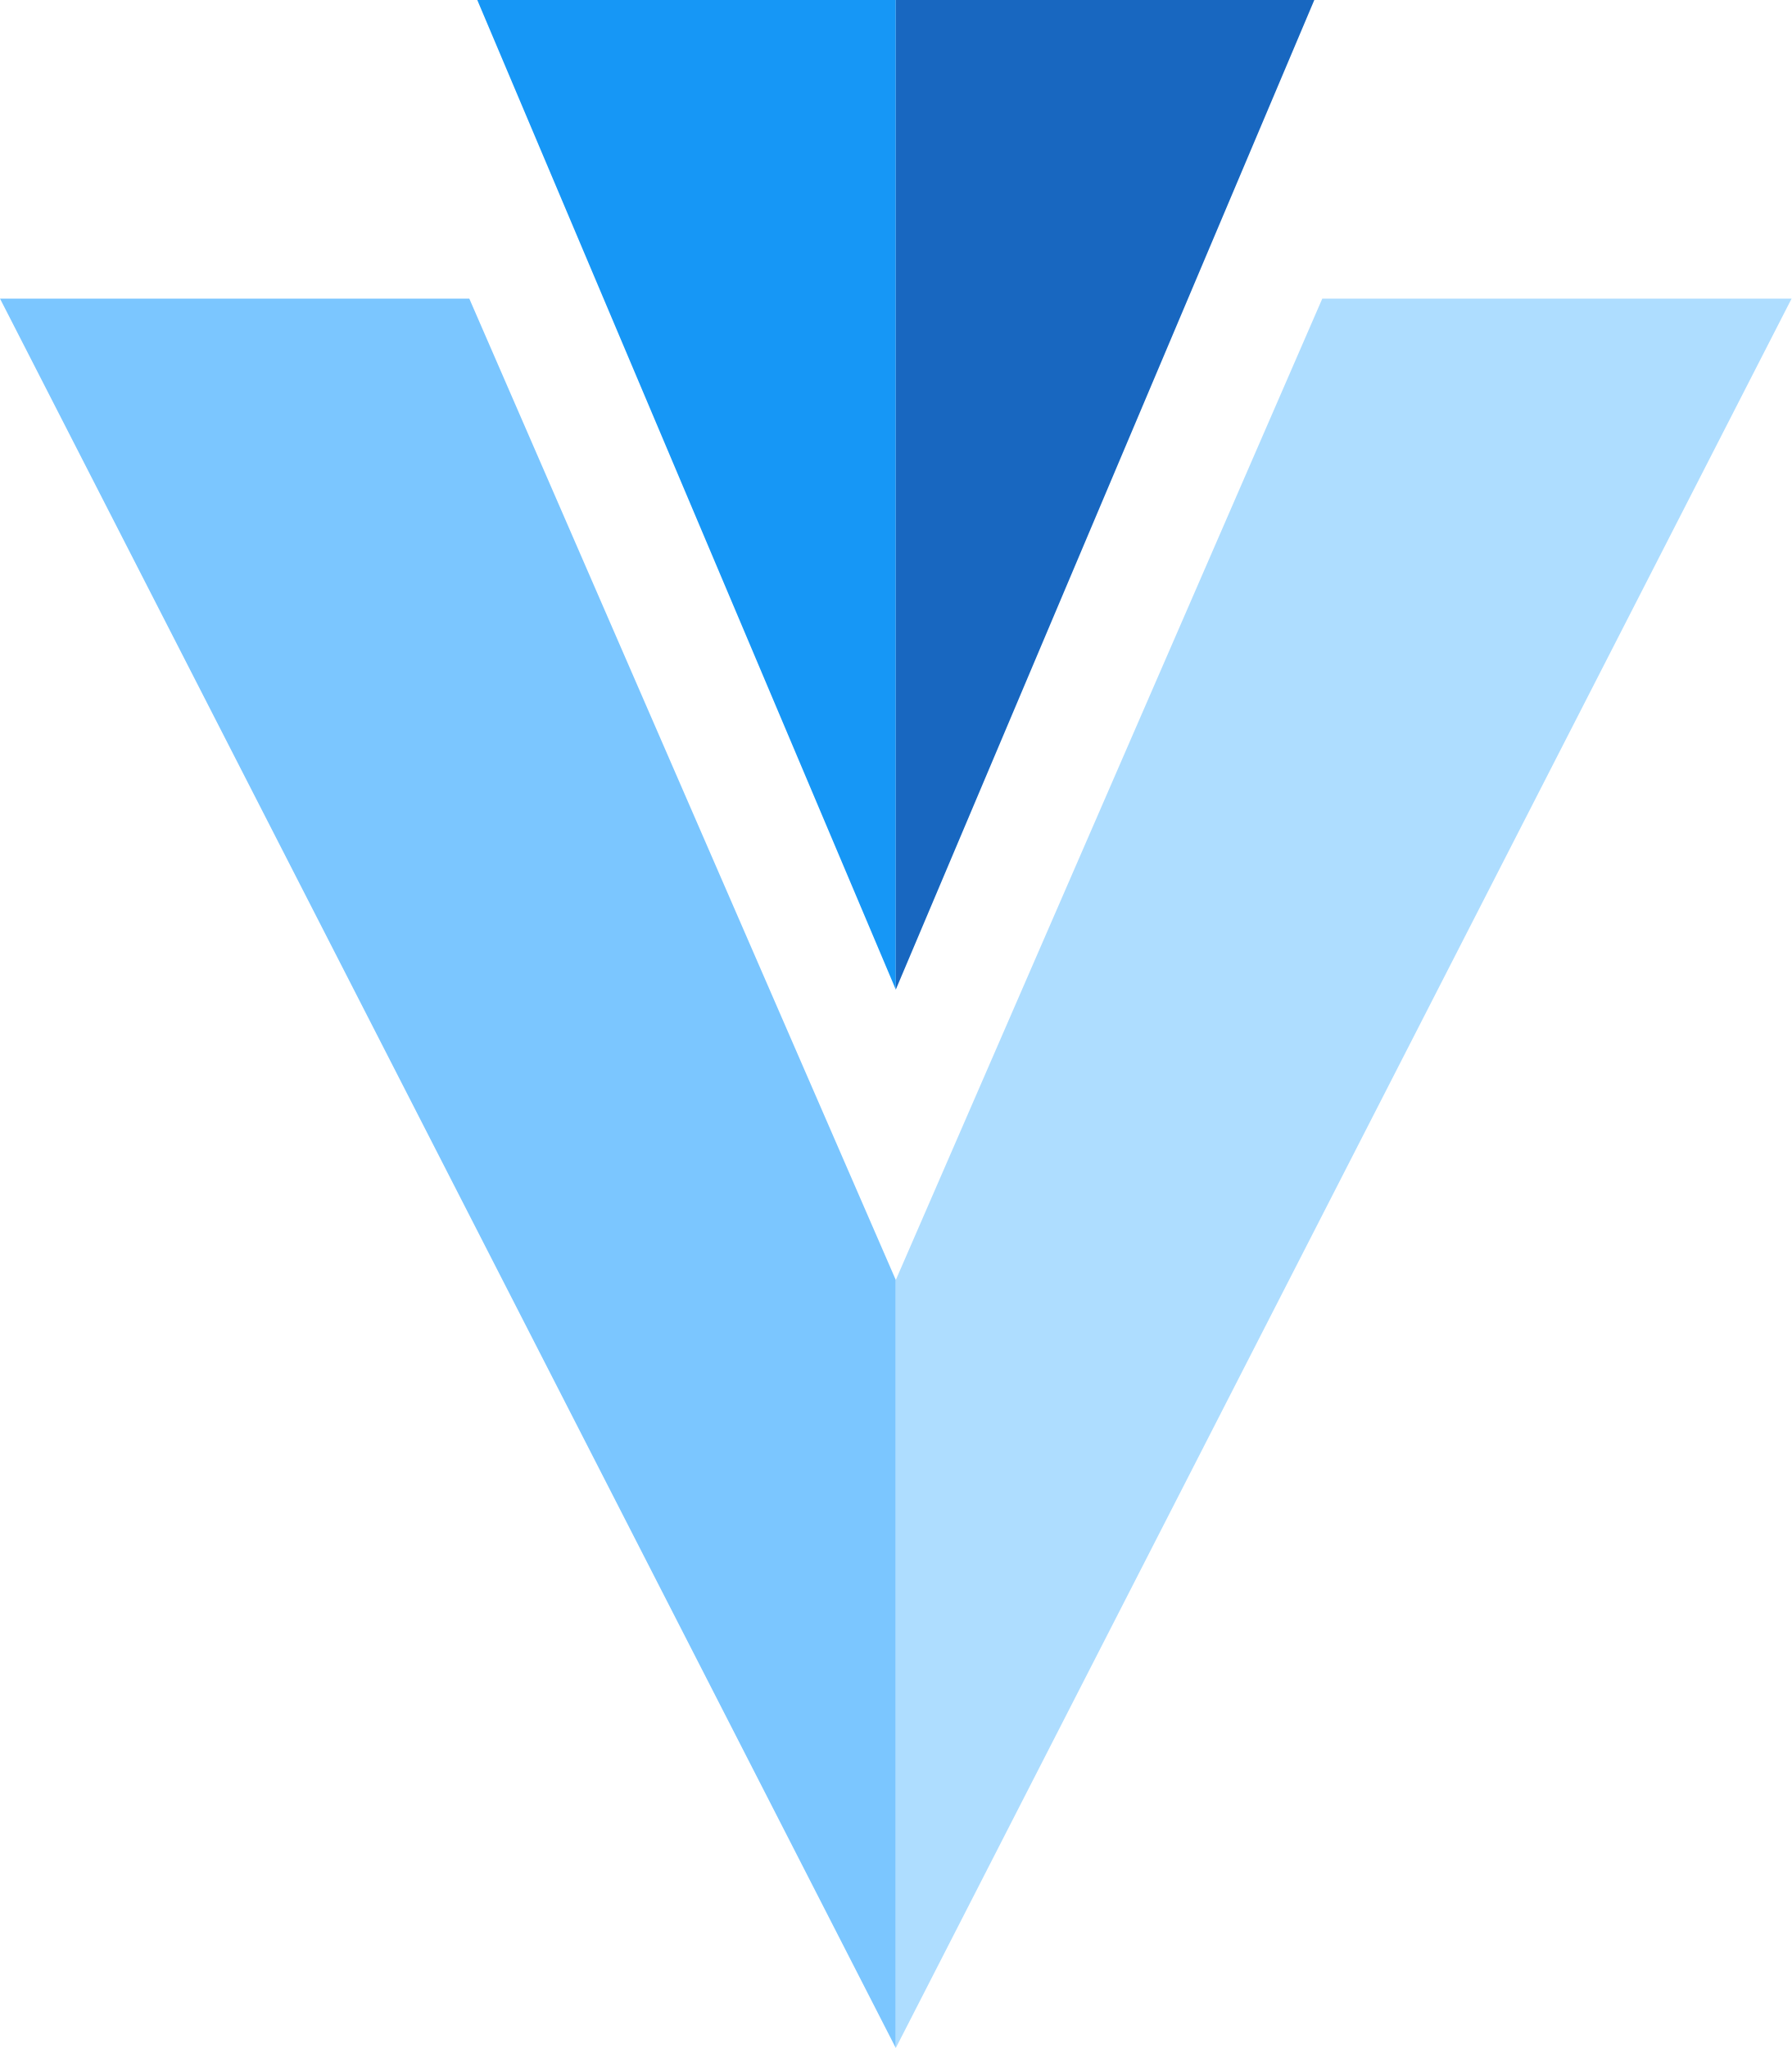
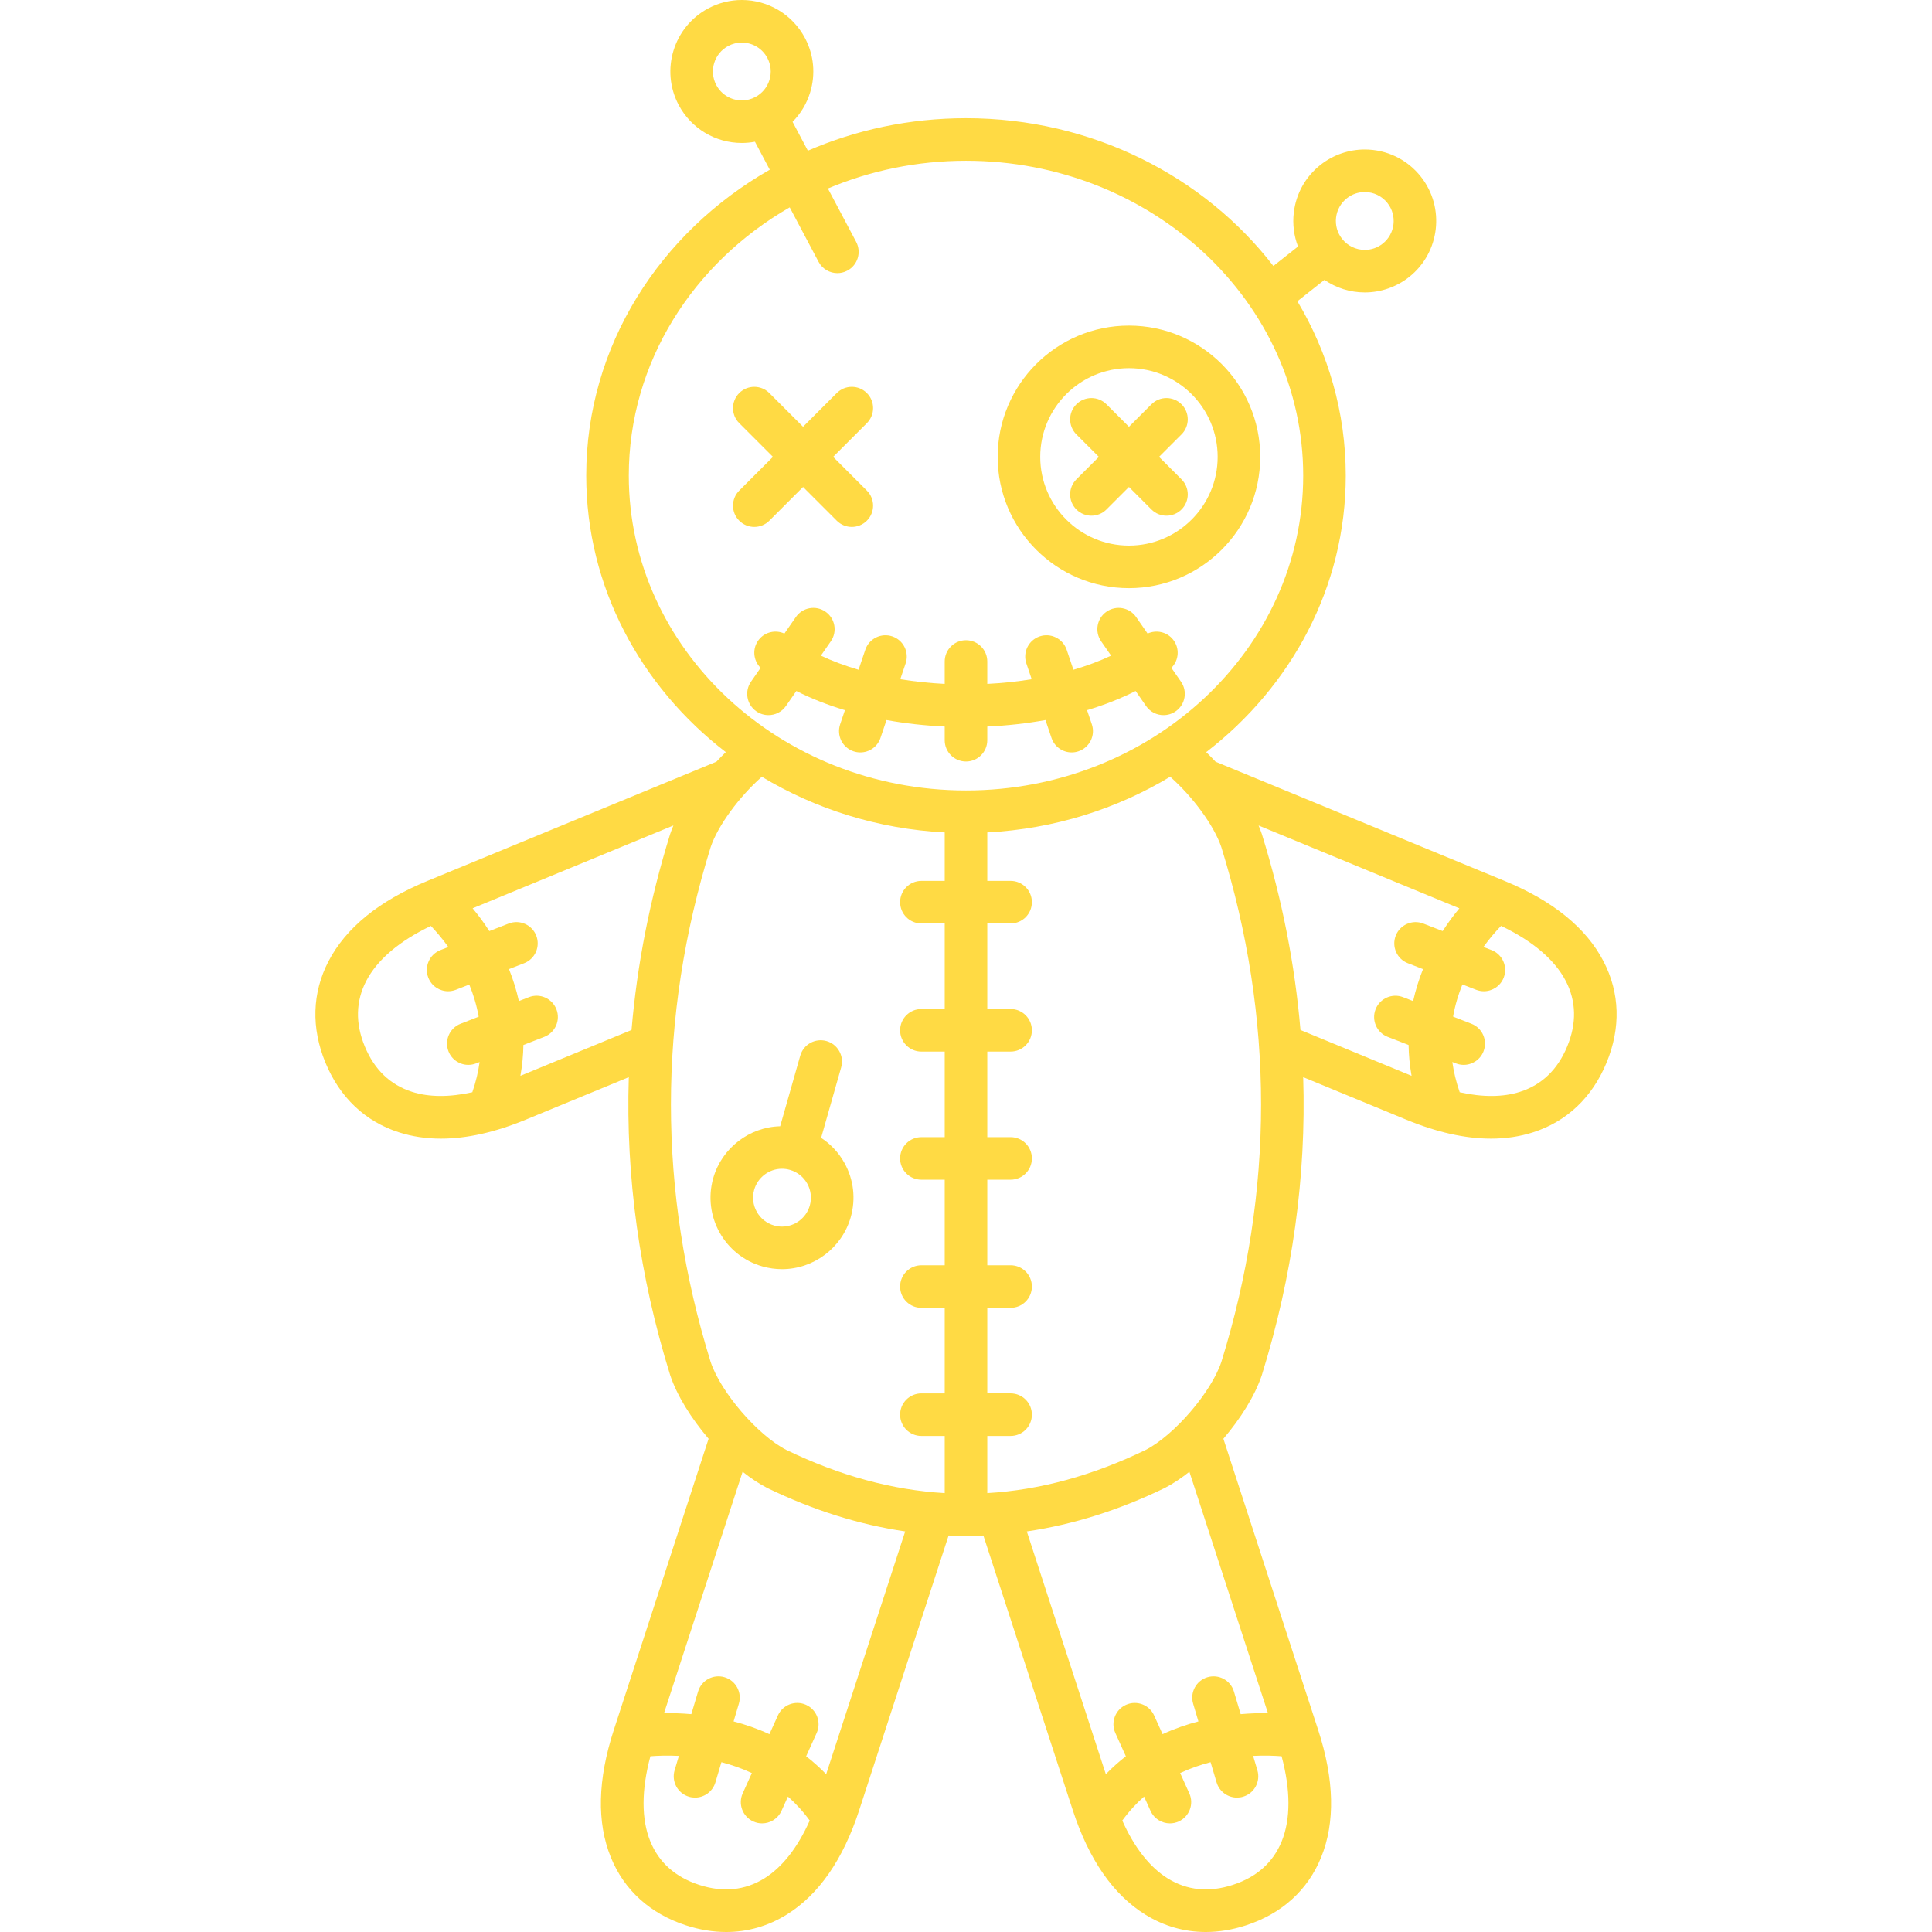
- <svg xmlns="http://www.w3.org/2000/svg" id="Layer_1" data-name="Layer 1" viewBox="0 0 87.5 100">
-   <defs>
-     <style>.cls-1{fill:#1697f6;}.cls-2{fill:#7bc6ff;}.cls-3{fill:#1867c0;}.cls-4{fill:#aeddff;}</style>
-   </defs>
-   <polyline class="cls-1" points="43.75 0 23.31 0 43.75 48.32" />
-   <polygon class="cls-2" points="43.75 62.5 43.75 100 0 14.58 22.92 14.58 43.75 62.5" />
-   <polyline class="cls-3" points="43.75 0 64.19 0 43.75 48.32" />
-   <polygon class="cls-4" points="64.58 14.58 87.5 14.58 43.75 100 43.75 62.5 64.58 14.58" />
+ <svg xmlns="http://www.w3.org/2000/svg" version="1.1" id="Capa_1" x="0px" y="0px" viewBox="0 0 453.901 453.901" style="enable-background:new 0 0 453.901 453.901;" xml:space="preserve" width="512px" height="512px">
+   <g>
+     <g>
+       <g>
+         <g>
+           <g>
+             <g>
+               <g>
+                 <path d="M177.212,123.794c-1.28,0-2.559-0.488-3.536-1.465c-1.953-1.952-1.953-5.118,0-7.07l22.912-22.913         c1.953-1.953,5.118-1.953,7.071,0c1.953,1.952,1.953,5.118,0,7.07l-22.912,22.913         C179.771,123.306,178.491,123.794,177.212,123.794z" fill="#FFDA44" />
+               </g>
+               <g>
+                 <path d="M200.124,123.794c-1.28,0-2.559-0.488-3.536-1.465l-22.912-22.913c-1.953-1.952-1.953-5.118,0-7.07         c1.954-1.953,5.119-1.952,7.071,0l22.912,22.913c1.953,1.952,1.953,5.118,0,7.07         C202.683,123.306,201.403,123.794,200.124,123.794z" fill="#FFDA44" />
+               </g>
+             </g>
+           </g>
+           <g>
+             <g>
+               <g>
+                 <path d="M265.233,138.18c-17.006,0-30.842-13.835-30.842-30.841c0-17.007,13.836-30.843,30.842-30.843         c17.006,0,30.842,13.836,30.842,30.843C296.075,124.345,282.239,138.18,265.233,138.18z M265.233,86.496         c-11.492,0-20.842,9.35-20.842,20.843c0,11.491,9.35,20.841,20.842,20.841c11.492,0,20.842-9.35,20.842-20.841         C286.075,95.846,276.725,86.496,265.233,86.496z" fill="#FFDA44" />
+               </g>
+             </g>
+             <path d="M272.304,107.338l5.282-5.282c1.953-1.952,1.953-5.118,0-7.07c-1.951-1.953-5.119-1.953-7.07,0l-5.282,5.282       l-5.282-5.282c-1.951-1.953-5.119-1.953-7.07,0c-1.953,1.952-1.953,5.118,0,7.07l5.282,5.282l-5.282,5.282       c-1.953,1.952-1.953,5.118,0,7.07c0.976,0.977,2.256,1.465,3.535,1.465c1.279,0,2.56-0.488,3.535-1.465l5.282-5.282       l5.282,5.282c0.975,0.977,2.256,1.465,3.535,1.465s2.56-0.488,3.535-1.465c1.953-1.952,1.953-5.118,0-7.07L272.304,107.338z" fill="#FFDA44" />
+           </g>
+         </g>
+         <path d="M277.462,160.159l-2.258-3.254c1.779-1.771,2.003-4.62,0.405-6.633c-1.462-1.842-3.951-2.36-5.994-1.423l-2.694-3.884     c-1.575-2.269-4.688-2.832-6.959-1.258c-2.268,1.574-2.832,4.69-1.258,6.959l2.339,3.37c-2.688,1.27-5.665,2.379-8.855,3.317     l-1.588-4.704c-0.883-2.618-3.725-4.021-6.336-3.139c-2.617,0.883-4.021,3.72-3.139,6.336l1.26,3.731     c-3.366,0.551-6.867,0.915-10.436,1.098v-5.264c0-2.762-2.238-5-5-5c-2.761,0-5,2.238-5,5v5.264     c-3.569-0.183-7.071-0.547-10.437-1.099l1.259-3.73c0.883-2.616-0.522-5.453-3.138-6.336c-2.616-0.881-5.453,0.521-6.336,3.139     l-1.588,4.704c-3.189-0.938-6.167-2.047-8.853-3.316l2.339-3.371c1.574-2.269,1.011-5.385-1.257-6.959     c-2.27-1.572-5.384-1.011-6.959,1.258l-2.695,3.885c-2.044-0.938-4.535-0.415-5.995,1.424c-1.598,2.013-1.374,4.861,0.405,6.633     l-2.256,3.252c-1.574,2.269-1.011,5.385,1.257,6.959c0.87,0.603,1.863,0.892,2.846,0.892c1.583,0,3.141-0.75,4.112-2.149     l2.443-3.52c3.451,1.755,7.283,3.265,11.41,4.504l-1.123,3.327c-0.883,2.616,0.522,5.453,3.138,6.336     c0.53,0.179,1.069,0.264,1.6,0.264c2.086,0,4.033-1.315,4.737-3.402l1.417-4.2c4.383,0.792,8.968,1.306,13.674,1.521v3.216     c0,2.762,2.239,5,5,5c2.762,0,5-2.238,5-5v-3.216c4.705-0.214,9.29-0.729,13.672-1.521l1.418,4.2     c0.704,2.087,2.65,3.402,4.736,3.402c0.53,0,1.07-0.085,1.6-0.264c2.617-0.883,4.021-3.72,3.139-6.336l-1.123-3.327     c4.127-1.239,7.959-2.749,11.41-4.505l2.443,3.521c0.972,1.399,2.529,2.149,4.113,2.149c0.982,0,1.977-0.289,2.846-0.892     C278.473,165.544,279.037,162.429,277.462,160.159z" fill="#FFDA44" />
+       </g>
+       <path d="M198.387,273.208c-1.345-2.414-3.223-4.412-5.474-5.881l4.712-16.563c0.756-2.656-0.785-5.422-3.441-6.178    c-2.655-0.754-5.422,0.784-6.177,3.441l-4.716,16.575c-7.288,0.185-13.718,5.135-15.724,12.183    c-2.533,8.905,2.651,18.211,11.557,20.745c1.502,0.427,3.048,0.643,4.599,0.643c7.462,0,14.101-5.018,16.145-12.201    C201.097,281.66,200.57,277.127,198.387,273.208z M190.251,283.237c-0.827,2.907-3.511,4.938-6.527,4.938    c-0.625,0-1.252-0.089-1.863-0.263c-3.602-1.025-5.699-4.789-4.674-8.391c0.827-2.905,3.511-4.936,6.526-4.936    c0.626,0,1.253,0.089,1.863,0.263c1.746,0.496,3.193,1.643,4.076,3.228C190.535,279.66,190.747,281.493,190.251,283.237z" fill="#FFDA44" />
+       <path d="M376.73,225.854c-4.076-7.853-11.877-14.199-23.184-18.864l-67.962-28.036c-0.718-0.773-1.452-1.523-2.2-2.248    c19.994-15.41,32.788-38.803,32.788-64.967c0-14.866-4.132-28.839-11.363-40.964l6.358-5.019c2.757,1.893,6.031,2.947,9.482,2.947    c3.753,0,7.443-1.282,10.395-3.611c7.266-5.737,8.512-16.316,2.777-23.583c-3.204-4.061-8.011-6.39-13.188-6.39    c-3.754,0-7.446,1.283-10.397,3.612c-3.521,2.777-5.748,6.761-6.272,11.215c-0.323,2.744,0.029,5.464,0.993,7.972l-5.79,4.57    c-16.231-21.022-42.554-34.719-72.216-34.719c-13.251,0-25.835,2.736-37.152,7.635l-3.594-6.785    c1.894-1.905,3.314-4.251,4.126-6.893c1.318-4.287,0.888-8.83-1.212-12.793C186.2,3.423,180.511,0,174.272,0    c-2.72,0-5.434,0.677-7.85,1.955c-8.181,4.333-11.312,14.515-6.978,22.699c2.919,5.51,8.608,8.932,14.847,8.932    c1.032,0,2.062-0.098,3.076-0.288l3.482,6.574c-25.826,14.728-43.121,41.432-43.121,71.866c0,26.164,12.794,49.557,32.79,64.967    c-0.749,0.725-1.483,1.477-2.202,2.248l-67.962,28.036c-11.307,4.665-19.107,11.012-23.183,18.864    c-3.84,7.397-4.086,15.628-0.713,23.803c3.372,8.176,9.35,13.839,17.288,16.377c3.079,0.984,6.367,1.476,9.853,1.476    c6.057,0,12.71-1.483,19.886-4.444l24.241-10c-0.73,23.37,2.501,46.76,9.71,69.969c0.011,0.035,0.022,0.071,0.034,0.107    c1.597,4.761,4.94,10.112,9.006,14.876l-22.283,68.46c-3.786,11.631-4.016,21.684-0.685,29.88    c3.139,7.722,9.243,13.249,17.652,15.985c3.202,1.042,6.371,1.56,9.459,1.56c5.023,0,9.833-1.372,14.219-4.094    c7.518-4.665,13.249-12.927,17.033-24.557l20.995-64.504c1.361,0.058,2.722,0.097,4.083,0.097c1.361,0,2.721-0.039,4.082-0.096    l20.994,64.502c3.785,11.631,9.517,19.893,17.034,24.558c4.386,2.722,9.195,4.094,14.22,4.094c3.088,0,6.257-0.518,9.458-1.56    c8.41-2.736,14.515-8.264,17.652-15.985c3.331-8.196,3.1-18.249-0.685-29.88l-22.282-68.461c4.066-4.764,7.41-10.114,9.006-14.875    c0.012-0.035,0.023-0.071,0.035-0.107c7.209-23.209,10.439-46.599,9.71-69.969l24.24,10c7.177,2.961,13.828,4.444,19.886,4.444    c3.485,0,6.774-0.491,9.853-1.476c7.939-2.538,13.917-8.201,17.289-16.376C380.816,241.482,380.57,233.25,376.73,225.854z     M313.896,51.116c0.212-1.801,1.112-3.411,2.536-4.535c1.212-0.956,2.665-1.462,4.202-1.462c2.096,0,4.041,0.942,5.338,2.585    c2.319,2.938,1.815,7.219-1.124,9.539c-1.21,0.955-2.662,1.46-4.198,1.46c-2.097,0-4.043-0.942-5.34-2.587    C314.186,54.693,313.684,52.917,313.896,51.116z M180.773,18.788c-0.533,1.734-1.71,3.156-3.313,4.006    c-0.993,0.525-2.059,0.792-3.169,0.792c-2.526,0-4.83-1.385-6.01-3.612c-1.753-3.311-0.487-7.429,2.822-9.182    c0.993-0.525,2.059-0.792,3.169-0.792c2.527,0,4.831,1.386,6.012,3.615C181.132,15.217,181.306,17.055,180.773,18.788z     M110.962,256.61c-5.378,1.191-10.186,1.173-14.17-0.103c-5.114-1.635-8.845-5.223-11.09-10.665    c-2.245-5.441-2.129-10.616,0.344-15.383c2.586-4.98,7.808-9.41,15.184-12.921c1.133,1.185,2.593,2.853,4.104,4.955l-1.862,0.725    c-2.573,1.002-3.848,3.899-2.847,6.473c0.77,1.979,2.659,3.188,4.661,3.188c0.603,0,1.216-0.109,1.812-0.341l3.155-1.227    c0.949,2.311,1.725,4.837,2.208,7.552l-4.252,1.654c-2.573,1.002-3.848,3.899-2.847,6.473c0.77,1.979,2.659,3.189,4.661,3.189    c0.603,0,1.216-0.109,1.812-0.341l0.841-0.327C112.362,251.798,111.812,254.166,110.962,256.61z M157.47,195.877    c-0.012,0.034-0.023,0.069-0.034,0.105c-4.744,15.274-7.76,30.626-9.066,45.999l-26.109,10.771    c0.443-2.473,0.673-4.893,0.705-7.245l4.91-1.91c2.573-1.002,3.848-3.899,2.847-6.473c-1.002-2.574-3.898-3.849-6.473-2.848    l-2.347,0.913c-0.582-2.633-1.378-5.14-2.324-7.506l3.562-1.386c2.573-1.002,3.848-3.899,2.847-6.473    c-1.001-2.575-3.9-3.848-6.473-2.848l-4.556,1.772c-1.262-1.963-2.589-3.756-3.921-5.35l47.171-19.46    C157.934,194.596,157.682,195.244,157.47,195.877z M166.969,199.005c1.711-5.058,6.698-11.815,12.012-16.518    c12.546,7.56,27.215,12.262,42.971,13.085v11.384h-5.481c-2.761,0-5,2.238-5,5s2.239,5,5,5h5.481v20.101h-5.481    c-2.761,0-5,2.238-5,5s2.239,5,5,5h5.481v20.101h-5.481c-2.761,0-5,2.238-5,5c0,2.762,2.239,5,5,5h5.481v20.102h-5.481    c-2.761,0-5,2.238-5,5c0,2.762,2.239,5,5,5h5.481v20.101h-5.481c-2.761,0-5,2.238-5,5c0,2.762,2.239,5,5,5h5.481v13.427    c-12.344-0.72-24.705-4.1-37.219-10.147c-6.736-3.481-15.34-13.473-17.764-20.628C154.511,279.864,154.511,239.15,166.969,199.005    z M179.567,441.311c-4.562,2.831-9.714,3.342-15.311,1.52c-5.597-1.821-9.461-5.267-11.482-10.241    c-2.117-5.208-2.096-12.07,0.029-19.979c1.695-0.129,4.006-0.216,6.695-0.084l-1.005,3.372c-0.789,2.646,0.718,5.431,3.364,6.22    c0.476,0.142,0.957,0.209,1.43,0.209c2.154,0,4.143-1.403,4.79-3.573l1.414-4.746c2.353,0.607,4.765,1.44,7.149,2.553    l-2.152,4.764c-1.137,2.517-0.018,5.479,2.498,6.615c0.668,0.302,1.367,0.444,2.056,0.444c1.905,0,3.725-1.094,4.56-2.942    l1.515-3.354c1.821,1.607,3.544,3.472,5.116,5.634C187.419,434.041,183.789,438.691,179.567,441.311z M194.098,416.831    c-1.512-1.555-3.082-2.965-4.704-4.209l2.474-5.476c1.137-2.517,0.019-5.479-2.498-6.615c-2.517-1.136-5.479-0.019-6.615,2.498    l-1.986,4.397c-2.818-1.298-5.656-2.273-8.421-2.999l1.24-4.163c0.789-2.647-0.718-5.431-3.364-6.22    c-2.646-0.789-5.431,0.718-6.22,3.364l-1.584,5.316c-2.353-0.206-4.507-0.26-6.41-0.239l18.459-56.71    c1.923,1.519,3.864,2.819,5.749,3.786c0.034,0.017,0.069,0.034,0.104,0.052c10.74,5.197,21.533,8.587,32.342,10.176    L194.098,416.831z M147.728,111.738c0-26.62,15.144-49.993,37.806-63.023l6.777,12.792c0.897,1.694,2.63,2.66,4.423,2.66    c0.789,0,1.59-0.188,2.337-0.583c2.44-1.292,3.37-4.318,2.078-6.759l-6.644-12.54c9.911-4.173,20.889-6.516,32.448-6.516    c43.683,0,79.221,33.183,79.221,73.969c0,40.786-35.538,73.969-79.221,73.969C183.268,185.707,147.728,152.525,147.728,111.738z     M301.128,432.591c-2.021,4.974-5.885,8.419-11.483,10.24c-5.597,1.824-10.748,1.311-15.311-1.52    c-4.221-2.62-7.851-7.27-10.665-13.588c1.572-2.162,3.295-4.026,5.116-5.634l1.515,3.354c0.835,1.849,2.654,2.942,4.56,2.942    c0.689,0,1.388-0.143,2.056-0.444c2.517-1.137,3.635-4.099,2.498-6.615l-2.152-4.765c2.385-1.113,4.797-1.946,7.149-2.553    l1.414,4.747c0.646,2.17,2.636,3.573,4.79,3.573c0.473,0,0.953-0.067,1.43-0.209c2.646-0.789,4.152-3.573,3.364-6.22l-1.005-3.372    c2.688-0.132,4.999-0.045,6.694,0.084C303.223,420.52,303.245,427.382,301.128,432.591z M291.482,402.724l-1.584-5.315    c-0.789-2.646-3.571-4.153-6.22-3.364c-2.647,0.789-4.152,3.573-3.364,6.22l1.24,4.162c-2.765,0.726-5.602,1.701-8.42,2.999    l-1.985-4.396c-1.137-2.517-4.097-3.633-6.615-2.498c-2.517,1.137-3.635,4.099-2.498,6.615l2.473,5.475    c-1.622,1.244-3.193,2.651-4.706,4.205l-18.564-57.037c10.81-1.589,21.603-4.978,32.343-10.176    c0.035-0.018,0.07-0.034,0.105-0.053c1.885-0.967,3.825-2.267,5.748-3.785l18.457,56.709    C295.989,402.463,293.834,402.518,291.482,402.724z M286.932,320.011c-2.423,7.153-11.027,17.145-17.763,20.628    c-12.513,6.048-24.874,9.428-37.218,10.147v-13.427h5.478c2.762,0,5-2.238,5-5c0-2.762-2.238-5-5-5h-5.478v-20.101h5.478    c2.762,0,5-2.238,5-5c0-2.762-2.238-5-5-5h-5.478v-20.102h5.478c2.762,0,5-2.238,5-5c0-2.762-2.238-5-5-5h-5.478v-20.101h5.478    c2.762,0,5-2.238,5-5s-2.238-5-5-5h-5.478v-20.101h5.478c2.762,0,5-2.238,5-5s-2.238-5-5-5h-5.478v-11.384    c15.756-0.823,30.424-5.525,42.969-13.084c5.311,4.7,10.298,11.458,12.013,16.518C299.39,239.151,299.39,279.864,286.932,320.011z     M334.386,216.978c-2.574-0.998-5.472,0.273-6.474,2.847c-1.001,2.574,0.273,5.472,2.847,6.474l3.564,1.387    c-0.947,2.366-1.74,4.874-2.323,7.506l-2.351-0.914c-2.57-0.999-5.471,0.273-6.473,2.848c-1.001,2.573,0.273,5.471,2.848,6.473    l4.908,1.909c0.031,2.352,0.258,4.771,0.702,7.243l-26.103-10.769c-1.307-15.373-4.322-30.726-9.066-45.999    c-0.012-0.036-0.023-0.071-0.035-0.107c-0.212-0.632-0.464-1.279-0.739-1.935l47.175,19.461c-1.334,1.595-2.664,3.381-3.93,5.348    L334.386,216.978z M368.199,245.844c-2.244,5.441-5.976,9.029-11.091,10.664c-3.982,1.275-8.79,1.294-14.166,0.103    c-0.851-2.449-1.413-4.821-1.734-7.107l0.859,0.334c0.596,0.231,1.208,0.341,1.812,0.341c2.001,0,3.892-1.21,4.661-3.189    c1.001-2.573-0.273-5.471-2.848-6.473l-4.307-1.676c0.476-2.719,1.244-5.248,2.19-7.558l3.225,1.255    c0.597,0.231,1.209,0.341,1.813,0.341c2.001,0,3.892-1.21,4.661-3.188c1.001-2.574-0.273-5.472-2.847-6.474l-1.909-0.743    c1.516-2.094,2.989-3.759,4.135-4.944c7.386,3.513,12.613,7.944,15.201,12.93C370.329,235.227,370.444,240.401,368.199,245.844z" fill="#FFDA44" />
+     </g>
+   </g>
+   <g>
+ </g>
+   <g>
+ </g>
+   <g>
+ </g>
+   <g>
+ </g>
+   <g>
+ </g>
+   <g>
+ </g>
+   <g>
+ </g>
+   <g>
+ </g>
+   <g>
+ </g>
+   <g>
+ </g>
+   <g>
+ </g>
+   <g>
+ </g>
+   <g>
+ </g>
+   <g>
+ </g>
+   <g>
+ </g>
</svg>
